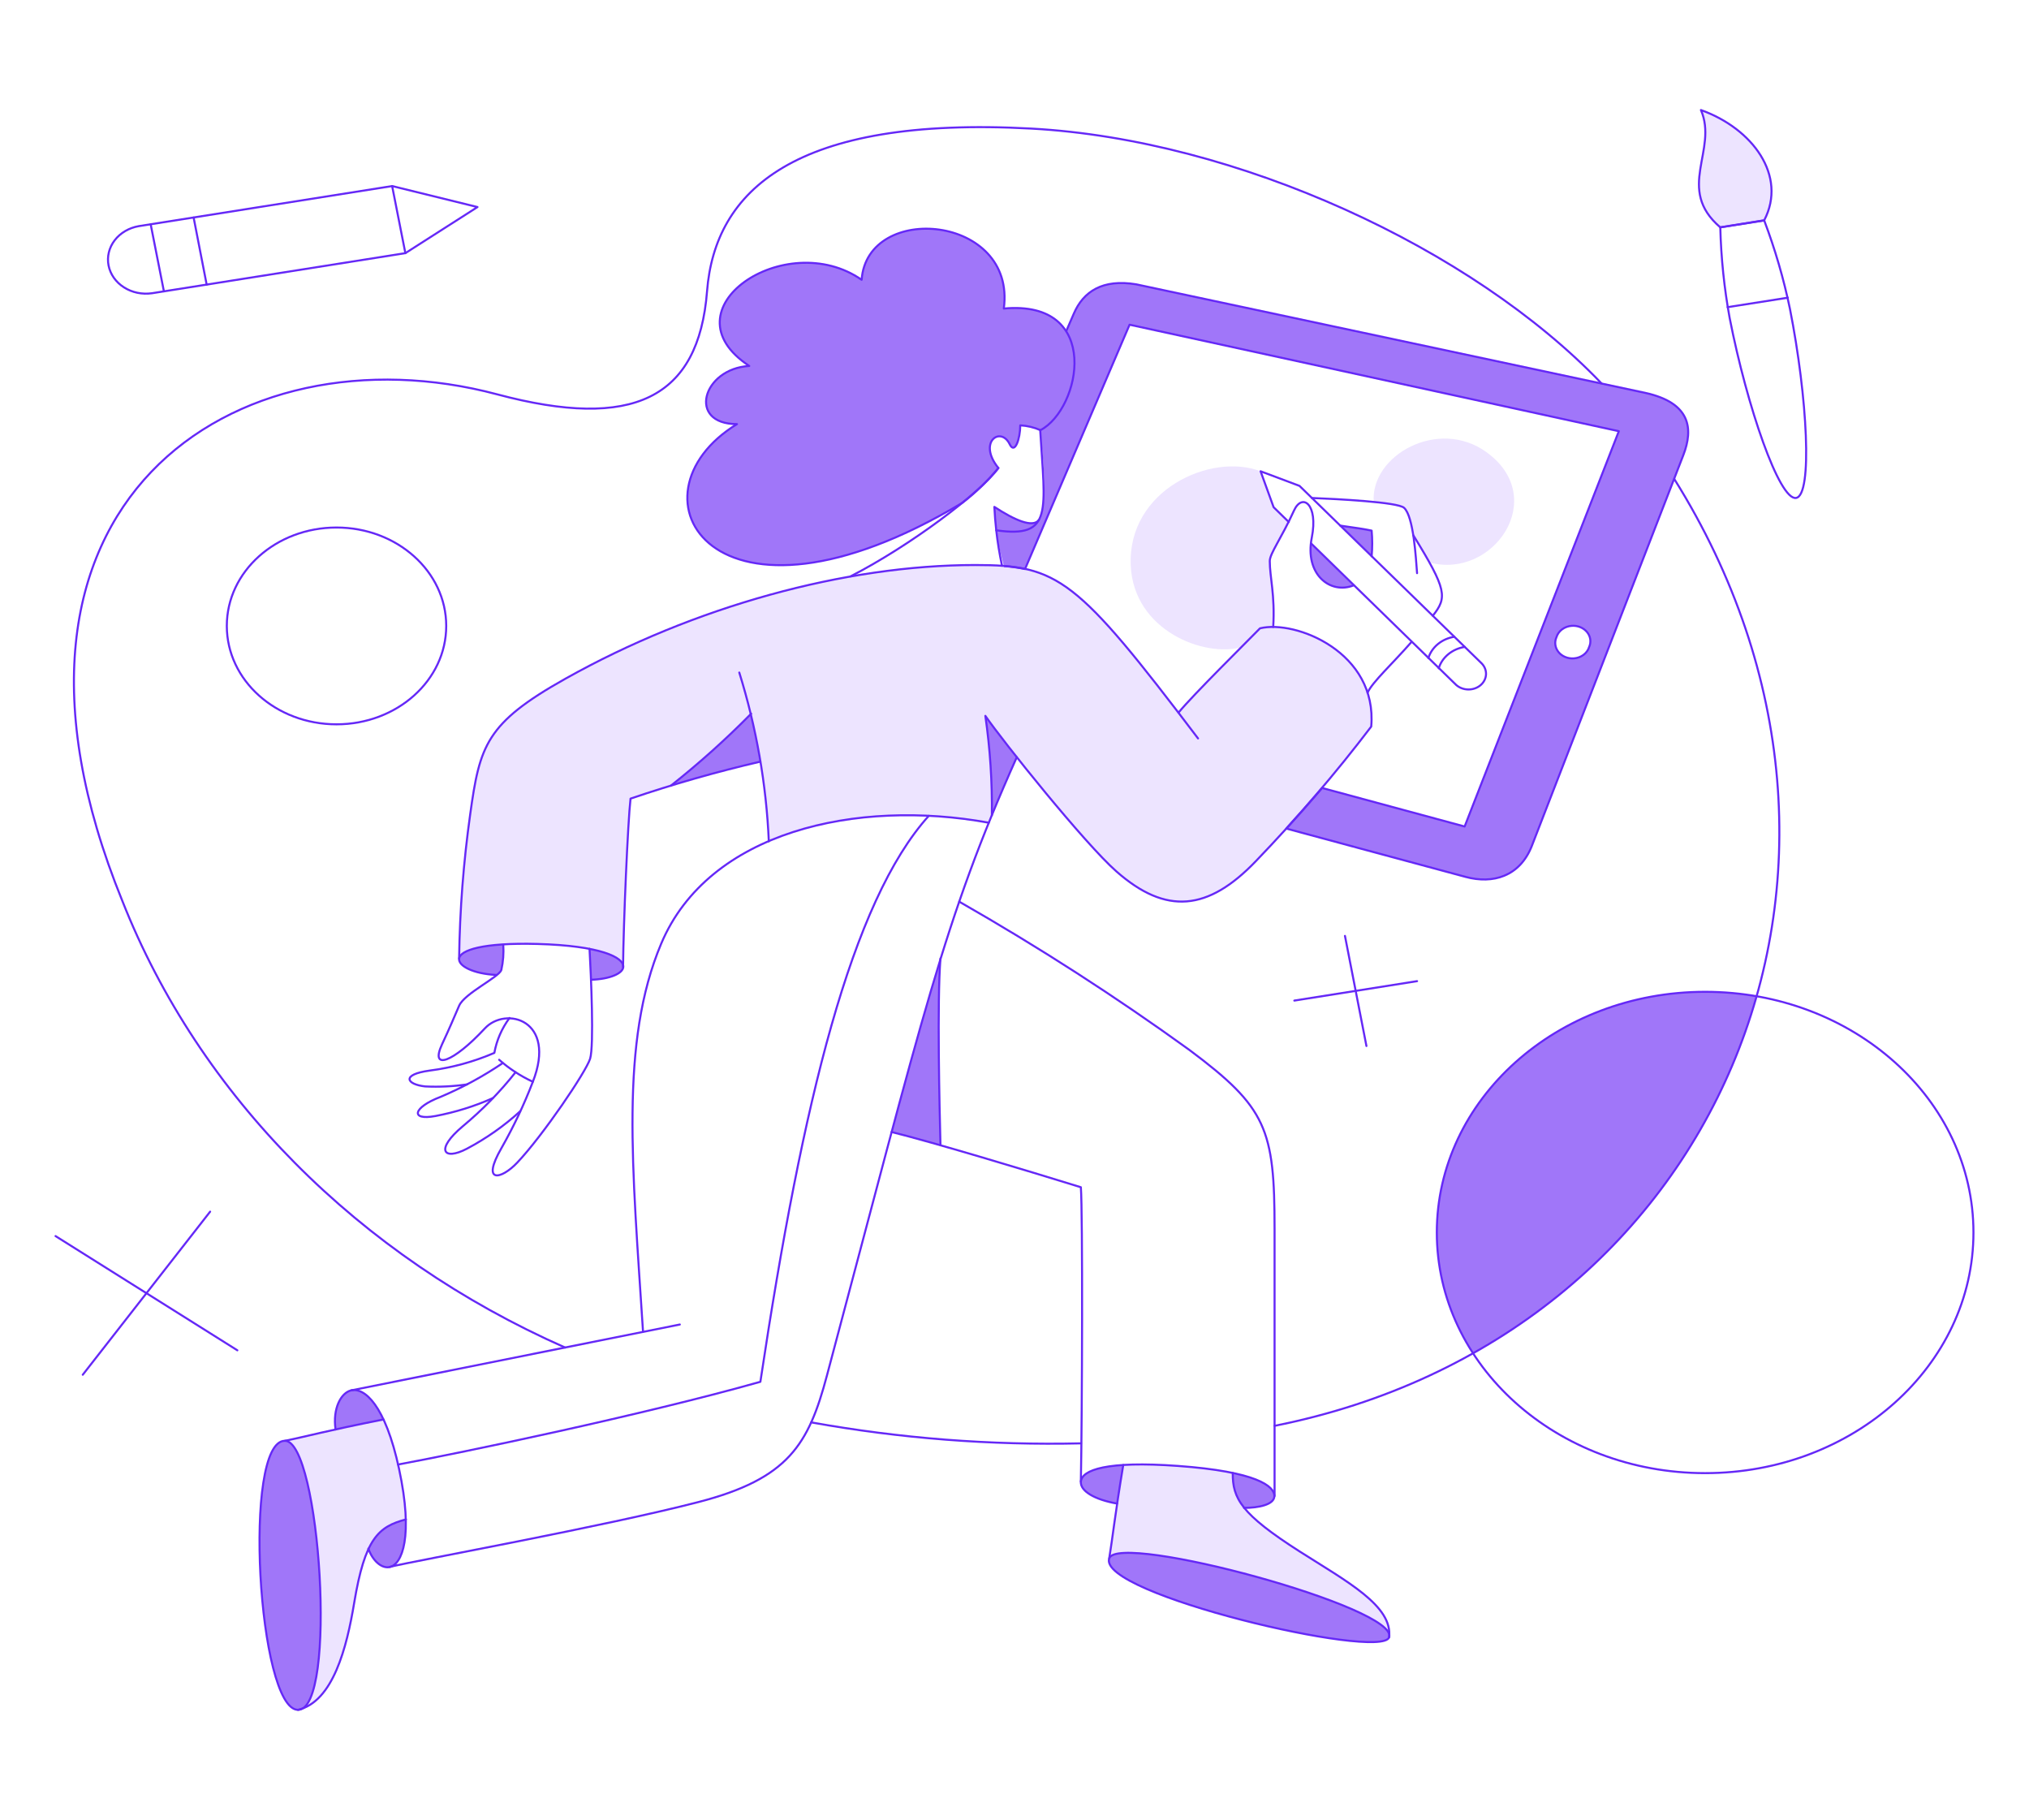
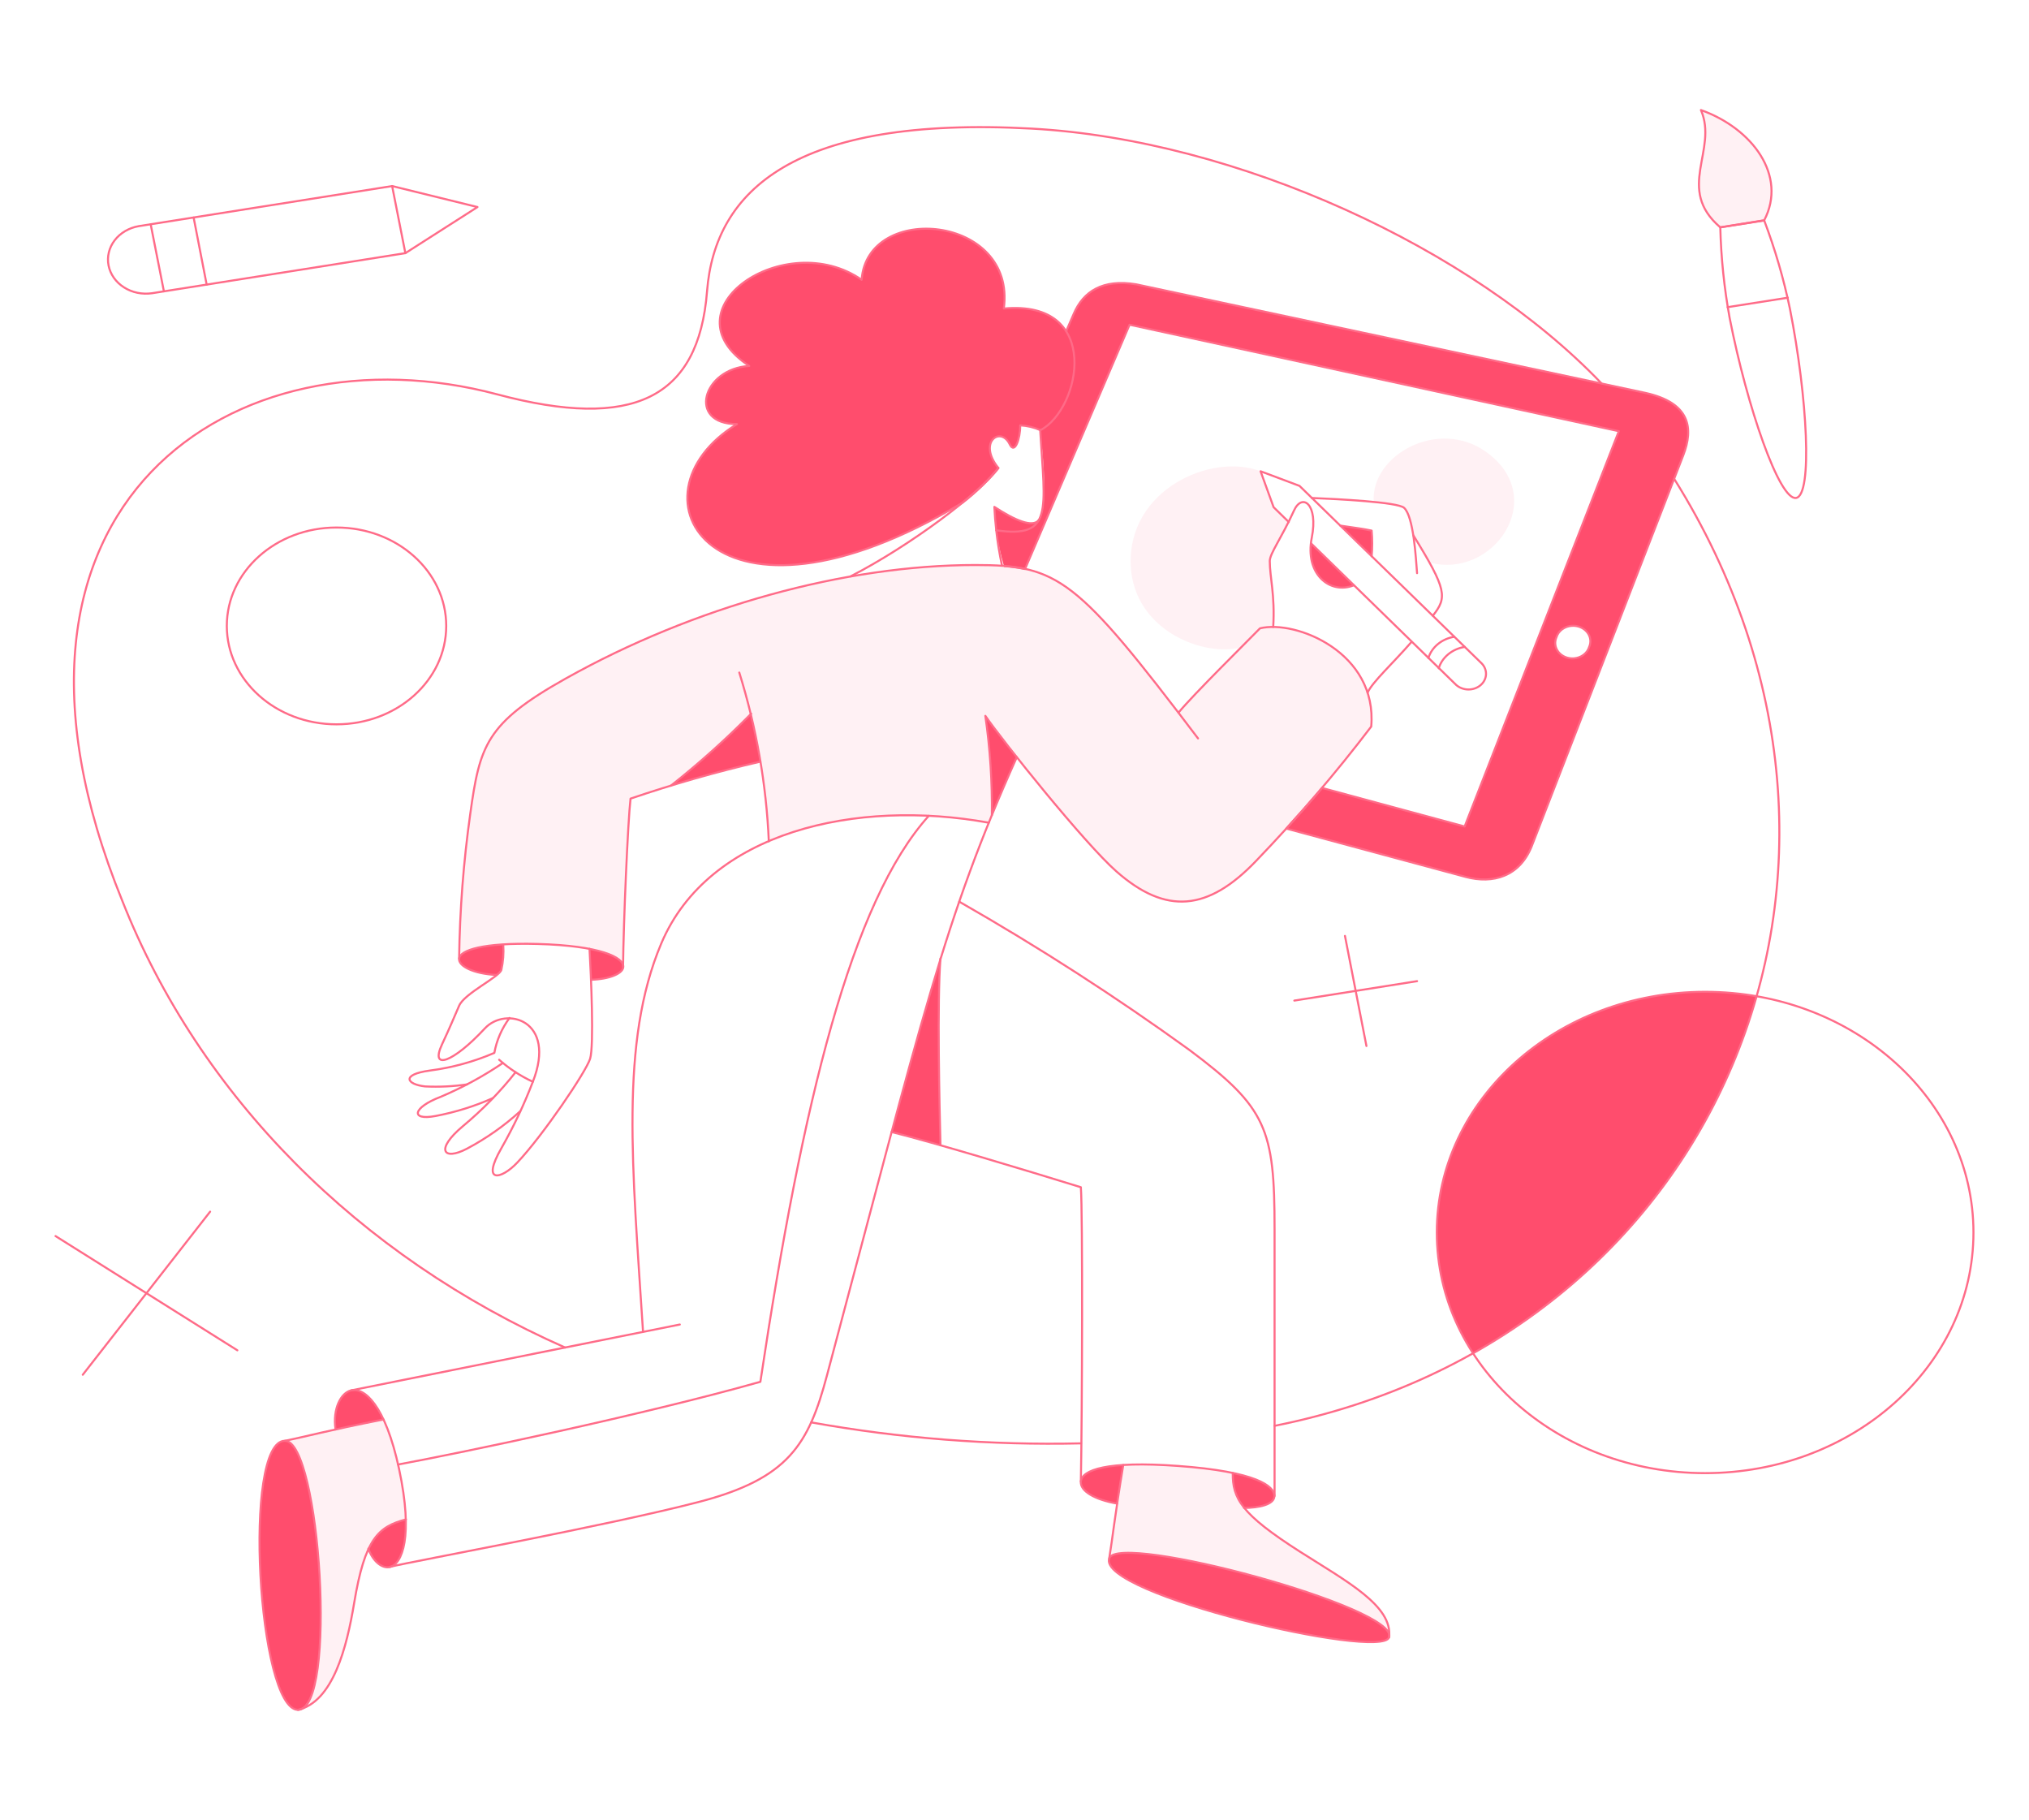
<svg xmlns="http://www.w3.org/2000/svg" width="765" height="686" viewBox="0 0 765 686" fill="none">
-   <path d="M474.983 236.914C469.415 242.556 450.245 261.487 444.25 268.688C405.686 218.396 398.093 213.059 367.6 213.059C313.994 213.311 258.204 230.741 213.074 255.914C183.137 272.637 180.678 281.008 177.207 306.946C174.623 324.992 173.225 343.158 173.021 361.35C174.361 352.709 234.847 354.501 234.847 364.463C234.992 348.057 236.655 309.799 237.668 301.11C241.645 299.813 246.996 298.062 252.853 296.247C263.575 287.767 273.695 278.692 283.152 269.077C286.808 284.907 289.033 300.976 289.804 317.127C314.615 306.455 345.461 305.13 372.746 310.123C373.107 309.216 373.541 308.243 373.887 307.335C374.047 294.806 373.225 282.282 371.429 269.855C379.459 281.281 409.446 318.389 420.905 328.474C439.554 344.945 455.539 343.453 473.548 324.584C489.103 308.441 503.611 291.511 517 273.876C519.466 249.539 492.262 232.867 474.983 236.914Z" fill="#EDE4FF" />
-   <path d="M469.057 568.464C465.89 564.688 464.35 560.014 464.718 555.301C451.176 552.738 437.328 551.714 423.5 552.253C420.958 566.587 419.421 580.139 418.222 587.405C421.548 577.808 521.627 604.394 523.797 616.196C524.337 599.173 483.523 585.504 469.057 568.464Z" fill="#EDE4FF" />
-   <path d="M648.606 85.698C631.613 71.173 647.883 56.648 641.303 41.475C660.755 48.413 673.915 66.245 665.166 83.04L648.606 85.698Z" fill="#EDE4FF" />
-   <path d="M144.595 535.068C126.277 538.512 115.29 541.467 107.427 543.044C120.081 543.044 126.734 635.771 114.152 643.942C132.751 636.925 131.415 599.394 138.89 583.766C139.983 580.996 141.855 578.525 144.325 576.594C146.796 574.662 149.781 573.336 152.991 572.743C152.504 559.858 149.668 547.131 144.595 535.068Z" fill="#EDE4FF" />
-   <path d="M560.458 170.451C542.308 157.288 516.709 171.618 517.939 189.191C521.866 189.269 525.741 190.017 529.356 191.396C531.499 194.553 532.717 198.143 532.9 201.836C534.971 205.195 536.972 208.59 538.901 212.016C562.989 218.566 584.321 187.717 560.458 170.451Z" fill="#EDE4FF" />
-   <path d="M485.905 196.842L480.196 191.265L475.279 177.648C456.55 170.45 425.042 184.781 426.324 213.183C427.466 237.888 454.309 247.939 468.189 243.919C471.154 240.936 473.612 238.458 475.131 236.915C476.755 236.516 478.437 236.341 480.12 236.397C480.843 224.271 478.819 217.722 478.819 211.561C478.819 209.097 482.073 204.558 485.905 196.842Z" fill="#EDE4FF" />
-   <path d="M620.26 148.08L428.345 107.173C415.763 105.098 408.459 109.832 404.844 118.262L390.739 150.831C394.808 180.01 394.42 193.406 391.394 196.723C388.791 199.576 382.789 200.938 375.558 199.965C376.296 204.481 377.285 208.962 378.522 213.388C381.198 213.593 383.858 213.962 386.477 214.49L425.887 122.402L610.353 162.54L552.215 311.552L498.487 297.027C494.066 302.189 489.558 307.29 484.965 312.33L552.576 330.551C562.917 333.34 572.896 330.357 577.452 319.139L634.65 171.618C638.555 161.503 637.398 151.841 620.26 148.08ZM599.145 243.919C598.791 245.074 598.049 246.103 597.019 246.865C595.989 247.627 594.722 248.086 593.391 248.179C592.284 248.258 591.173 248.083 590.164 247.668C589.154 247.253 588.28 246.614 587.624 245.81C586.969 245.007 586.554 244.066 586.419 243.078C586.283 242.09 586.433 241.087 586.852 240.165C587.206 239.011 587.949 237.982 588.978 237.22C590.008 236.458 591.275 235.999 592.607 235.906C593.713 235.826 594.824 236.002 595.834 236.417C596.843 236.831 597.717 237.471 598.373 238.274C599.029 239.078 599.444 240.019 599.579 241.007C599.714 241.995 599.565 242.998 599.145 243.919Z" fill="#A076F9" />
-   <path d="M494.293 205.012L510.346 220.769C502.03 224.011 492.919 217.407 494.293 205.012Z" fill="#A076F9" />
-   <path d="M517.143 200.086C515.119 199.632 510.635 198.918 505.345 198.205L517.143 209.747C517.433 206.532 517.433 203.3 517.143 200.086Z" fill="#A076F9" />
-   <path d="M464.79 555.236C477.228 557.83 480.554 561.332 480.554 563.925C480.554 567.232 474.465 568.4 469.136 568.4C465.988 564.615 464.447 559.948 464.79 555.236Z" fill="#A076F9" />
-   <path d="M423.5 552.252C422.56 557.958 421.764 562.692 421.186 566.777C412.653 565.286 407.203 562.04 407.519 558.477C407.785 555.491 412.291 552.965 423.5 552.252Z" fill="#A076F9" />
-   <path d="M132.373 524.111C135.707 523.353 140.327 525.992 144.594 535.135C136.982 536.626 131.216 537.865 126.516 538.889C125.359 530.92 128.548 524.978 132.373 524.111Z" fill="#A076F9" />
-   <path d="M152.982 572.744C149.786 573.368 146.818 574.705 144.353 576.632C141.888 578.559 140.006 581.014 138.881 583.768C140.404 588.037 144.472 592.552 148.194 590.17C150.908 588.436 153.241 583.041 152.982 572.744Z" fill="#A076F9" />
-   <path d="M354.515 361.869C353.213 378.404 354.153 417.765 354.515 431.641C347.283 429.566 340.92 427.816 336.147 426.648C343.234 400.516 348.874 379.961 354.515 361.869Z" fill="#A076F9" />
-   <path d="M173.084 361.221C172.65 364.074 178.58 367.057 187.166 367.446C187.939 366.917 188.559 366.228 188.974 365.436C189.64 362.317 189.88 359.139 189.697 355.969C178.218 356.682 173.446 358.952 173.084 361.221Z" fill="#A076F9" />
-   <path d="M234.831 363.737C234.195 361.577 230.397 359.256 222.203 357.785C222.42 360.638 222.565 364.788 222.782 369.389C227.569 369.256 235.973 367.621 234.831 363.737Z" fill="#A076F9" />
-   <path d="M283.216 269.014C284.517 274.59 285.746 280.75 286.759 287.102C275.341 289.62 264.068 292.651 252.989 296.18C263.653 287.667 273.746 278.596 283.216 269.014Z" fill="#A076F9" />
-   <path d="M383.366 285.483C380.136 292.73 377.002 300.012 373.966 307.326C374.123 294.796 373.302 282.272 371.507 269.846C373.532 272.774 377.932 278.61 383.366 285.483Z" fill="#A076F9" />
-   <path d="M478.118 595.624C450.422 587.652 420.067 582.188 418.221 587.399C415.777 594.375 443.518 604.491 471.172 611.381C495.149 617.36 519.08 620.917 523.179 617.9C531.069 612.098 487.922 598.446 478.118 595.624Z" fill="#A076F9" />
-   <path d="M120.205 589.068C118.432 565.396 113.633 543.117 107.353 543.117C99.715 543.087 97.077 565.85 97.994 589.815C99.018 616.435 104.43 644.533 112.27 644.533C123.319 642.325 120.959 599.108 120.205 589.068Z" fill="#A076F9" />
-   <path d="M662.273 375.552C643.207 372.203 623.469 373.851 605.421 380.298C587.372 386.746 571.777 397.719 560.5 411.905C549.226 426.094 542.749 442.895 541.844 460.299C540.939 477.702 545.644 494.97 555.396 510.039C609.269 479.821 646.437 431.318 662.273 375.552Z" fill="#A076F9" />
-   <path d="M374.979 191.07C382.499 195.934 389.441 199.111 391.755 196.063C389.514 200.084 384.813 201.251 375.702 199.954C375.356 197 375.115 194.038 374.979 191.07Z" fill="#A076F9" />
-   <path d="M400.287 122.726C396.238 118.122 389.224 115.333 378.449 116.371C383.222 81.031 327.036 75.973 324.866 105.542C296.159 85.505 250.024 116.565 282.492 137.964C264.848 138.937 258.99 159.881 277.864 159.881C234.332 186.532 268.608 245.865 362.758 189.573C367.832 185.663 372.393 181.246 376.352 176.41C368.326 166.618 377.292 160.458 380.619 167.461C382.499 171.482 384.596 165.321 384.596 160.328C387.243 160.469 389.832 161.086 392.207 162.144C403.05 156.509 410.282 134.008 400.287 122.726Z" fill="#A076F9" />
-   <path d="M648.606 85.698C631.613 71.173 647.883 56.648 641.303 41.475C660.755 48.413 673.915 66.245 665.166 83.04L648.606 85.698Z" stroke="#6528F7" stroke-width="0.769" stroke-linecap="round" stroke-linejoin="round" />
-   <path d="M378.522 213.386C381.198 213.591 383.854 213.96 386.477 214.489L425.887 122.4L610.354 162.538L552.215 311.55L498.487 297.025C494.066 302.187 489.558 307.288 484.965 312.328L552.576 330.549C562.917 333.338 572.896 330.355 577.452 319.137L634.65 171.616C638.555 161.501 637.398 151.839 620.26 148.078L428.345 107.171C415.763 105.096 408.459 109.83 404.844 118.26L401.921 125.004M599.145 243.918C598.791 245.072 598.049 246.101 597.019 246.863C595.989 247.625 594.722 248.084 593.391 248.177C592.284 248.256 591.173 248.081 590.164 247.666C589.154 247.251 588.28 246.612 587.624 245.808C586.969 245.005 586.554 244.064 586.419 243.076C586.283 242.088 586.433 241.085 586.852 240.163C587.206 239.009 587.949 237.98 588.978 237.218C590.008 236.456 591.275 235.997 592.607 235.904C593.713 235.825 594.824 236 595.834 236.415C596.843 236.83 597.717 237.469 598.373 238.273C599.029 239.076 599.444 240.017 599.579 241.005C599.714 241.993 599.565 242.996 599.145 243.918Z" stroke="#6528F7" stroke-width="0.769" stroke-linejoin="round" />
-   <path d="M31.209 518.209L79.224 456.736" stroke="#6528F7" stroke-width="0.769" stroke-linecap="round" stroke-linejoin="round" />
-   <path d="M20.941 465.945L89.493 509.002" stroke="#6528F7" stroke-width="0.769" stroke-linecap="round" stroke-linejoin="round" />
-   <path d="M488.002 377.173L534.282 369.846" stroke="#6528F7" stroke-width="0.769" stroke-linecap="round" stroke-linejoin="round" />
-   <path d="M507.093 352.791L515.192 394.291" stroke="#6528F7" stroke-width="0.769" stroke-linecap="round" stroke-linejoin="round" />
-   <path d="M642.893 555.299C698.764 555.299 744.057 514.683 744.057 464.582C744.057 414.482 698.764 373.865 642.893 373.865C587.023 373.865 541.729 414.482 541.729 464.582C541.729 514.683 587.023 555.299 642.893 555.299Z" stroke="#6528F7" stroke-width="0.769" stroke-linecap="round" stroke-linejoin="round" />
-   <path d="M126.877 273.033C149.72 273.033 168.24 256.426 168.24 235.942C168.24 215.458 149.72 198.852 126.877 198.852C104.035 198.852 85.515 215.458 85.515 235.942C85.515 256.426 104.035 273.033 126.877 273.033Z" stroke="#6528F7" stroke-width="0.769" stroke-linecap="round" stroke-linejoin="round" />
-   <path d="M305.85 536.168C339.328 542.201 373.455 544.855 407.592 544.079" stroke="#6528F7" stroke-width="0.769" stroke-linecap="round" stroke-linejoin="round" />
-   <path d="M480.554 537.468C647.723 504.209 723.243 327.632 631.251 180.545M213.073 507.957C135.054 473.5 75.138 413.07 46.106 339.557C-15.07 189.118 89.283 122.479 187.475 148.655C238.596 162.283 263.402 150.341 266.584 109.749C269.549 71.945 299.486 43.591 388.863 48.471C466.312 52.703 554.97 93.487 603.765 144.468" stroke="#6528F7" stroke-width="0.769" stroke-linecap="round" stroke-linejoin="round" />
-   <path d="M147.849 70.137L52.321 85.245C48.63 85.885 45.367 87.8 43.236 90.577C41.106 93.355 40.279 96.773 40.934 100.092C41.589 103.412 43.673 106.368 46.737 108.321C49.801 110.275 53.599 111.07 57.311 110.535L152.838 95.426L180.027 78.048L147.849 70.137Z" stroke="#6528F7" stroke-width="0.769" stroke-linecap="round" stroke-linejoin="round" />
-   <path d="M56.807 84.531L61.797 109.82" stroke="#6528F7" stroke-width="0.769" stroke-linecap="round" stroke-linejoin="round" />
-   <path d="M73.005 82.002L77.923 107.291" stroke="#6528F7" stroke-width="0.769" stroke-linecap="round" stroke-linejoin="round" />
-   <path d="M147.848 70.137L152.838 95.426" stroke="#6528F7" stroke-width="0.769" stroke-linecap="round" stroke-linejoin="round" />
-   <path d="M648.606 85.699C648.895 97.172 650.079 108.612 652.15 119.937C658.719 153.41 670.878 188.672 677.17 187.699C683.461 186.726 681.474 149.816 674.856 116.371C672.511 105.09 669.273 93.973 665.166 83.106L648.606 85.699Z" stroke="#6528F7" stroke-width="0.769" stroke-linecap="round" stroke-linejoin="round" />
-   <path d="M651.354 115.785L674.059 112.219" stroke="#6528F7" stroke-width="0.769" stroke-linecap="round" stroke-linejoin="round" />
-   <path d="M187.186 367.511C178.58 367.121 172.666 364.139 173.104 361.285C173.553 358.238 181.709 355.262 202.679 355.825C226.397 356.48 235.178 360.883 235.003 364.449C234.881 366.978 229.796 369.118 222.854 369.312" stroke="#6528F7" stroke-width="0.769" stroke-linecap="round" stroke-linejoin="round" />
-   <path d="M444.326 268.625C450.327 261.427 469.49 242.557 475.058 236.851C488.58 233.544 519.385 245.994 516.999 273.877C503.586 291.494 489.076 308.419 473.539 324.571C455.488 343.404 439.637 344.987 420.897 328.462C408.828 317.821 378.016 279.317 371.508 269.843C373.304 282.269 374.126 294.793 373.966 307.323" stroke="#6528F7" stroke-width="0.769" stroke-linecap="round" stroke-linejoin="round" />
-   <path d="M451.702 278.351C405.784 217.787 399.059 212.988 367.676 212.988C318.721 212.988 261.731 228.605 213.157 255.85C183.216 272.638 180.891 281.023 177.29 306.883C174.747 324.932 173.349 343.096 173.104 361.287" stroke="#6528F7" stroke-width="0.769" stroke-linecap="round" stroke-linejoin="round" />
-   <path d="M383.367 285.418C355.672 347.344 348.395 381.264 311.779 518.516C304.86 544.535 297.248 557.412 263.33 566.2C227.89 575.381 157.176 588.182 146.908 590.646" stroke="#6528F7" stroke-width="0.769" stroke-linecap="round" stroke-linejoin="round" />
-   <path d="M126.516 538.83C125.375 530.98 128.541 525.011 132.374 524.11C137.359 522.936 145.253 529.492 150.452 553.679C155.955 579.275 151.593 589.705 146.908 590.705C143.94 591.336 140.545 588.436 138.882 583.767" stroke="#6528F7" stroke-width="0.769" stroke-linecap="round" stroke-linejoin="round" />
-   <path d="M132.374 524.111C157.683 519.053 250.025 500.562 256.316 499.275" stroke="#6528F7" stroke-width="0.769" stroke-linecap="round" stroke-linejoin="round" />
-   <path d="M372.81 310.123C323.059 301.045 267.181 313.308 249.294 355.709C233.61 392.933 238.447 439.877 242.443 501.997" stroke="#6528F7" stroke-width="0.769" stroke-linecap="round" stroke-linejoin="round" />
-   <path d="M278.732 253.516C285.185 274.26 288.923 295.608 289.868 317.128" stroke="#6528F7" stroke-width="0.769" stroke-linecap="round" stroke-linejoin="round" />
-   <path d="M234.912 364.463C235.056 348.122 236.719 309.734 237.732 301.045C253.755 295.598 270.097 290.943 286.687 287.104" stroke="#6528F7" stroke-width="0.769" stroke-linecap="round" stroke-linejoin="round" />
-   <path d="M107.426 543.109C120.659 543.137 127.384 644.59 112.343 644.526C97.302 644.461 91.3 543.075 107.426 543.109Z" stroke="#6528F7" stroke-width="0.769" stroke-linecap="round" stroke-linejoin="round" />
-   <path d="M107.427 543.109C115.8 541.423 122.901 539.355 144.595 535.068" stroke="#6528F7" stroke-width="0.769" stroke-linecap="round" stroke-linejoin="round" />
-   <path d="M153.055 572.742C142.642 575.472 137.569 579.947 133.531 604.256C130.752 620.979 125.576 641.477 112.343 644.528" stroke="#6528F7" stroke-width="0.769" stroke-linecap="round" stroke-linejoin="round" />
-   <path d="M421.187 566.778C412.654 565.287 407.268 562.041 407.52 558.543C407.839 554.065 417.286 550.649 444.037 552.577C473.833 554.728 480.482 560.229 480.482 563.925C480.482 567.232 474.393 568.399 469.064 568.399" stroke="#6528F7" stroke-width="0.769" stroke-linecap="round" stroke-linejoin="round" />
-   <path d="M418.221 587.399C421.692 577.478 527.83 606.074 523.724 617.227C520.538 625.851 413.525 600.821 418.221 587.399Z" stroke="#6528F7" stroke-width="0.769" stroke-linecap="round" stroke-linejoin="round" />
-   <path d="M418.222 587.398C419.451 579.941 420.319 571.447 423.5 552.246" stroke="#6528F7" stroke-width="0.769" stroke-linecap="round" stroke-linejoin="round" />
-   <path d="M464.79 555.236C464.717 564.833 467.834 570.676 490.171 584.928C507.678 596.088 525.242 605.354 523.724 617.22" stroke="#6528F7" stroke-width="0.769" stroke-linecap="round" stroke-linejoin="round" />
-   <path d="M361.673 339.889C391.732 357.063 420.701 375.724 448.447 395.784C477.574 417.524 480.554 425.613 480.554 463.287V563.925" stroke="#6528F7" stroke-width="0.769" stroke-linecap="round" stroke-linejoin="round" />
-   <path d="M407.52 558.543C408.026 532.54 408.243 457.181 407.52 447.529C385.681 440.786 351.84 430.605 336.148 426.711" stroke="#6528F7" stroke-width="0.769" stroke-linecap="round" stroke-linejoin="round" />
-   <path d="M350.176 307.531C321.034 339.888 302.667 414.719 286.686 520.869C242.07 533.448 174.531 547.519 150.089 552.059" stroke="#6528F7" stroke-width="0.769" stroke-linecap="round" stroke-linejoin="round" />
-   <path d="M222.273 357.655C222.851 367.836 224.008 394.173 222.49 399.091C220.971 404.009 204.708 428.015 195.011 438.257C188.868 444.741 181.31 446.219 189.082 432.745C193.655 424.696 197.597 416.371 200.88 407.831C210.098 384.3 190.604 379.242 182.802 387.665C170.882 400.511 161.953 403.739 166.676 393.63C169.557 387.467 171.087 383.774 173.112 379.105C175.137 374.436 188.153 368.341 189.021 365.618C189.717 362.503 189.96 359.321 189.744 356.15" stroke="#6528F7" stroke-width="0.769" stroke-linecap="round" stroke-linejoin="round" />
-   <path d="M196.152 418.867C190.166 424.344 183.408 429.096 176.05 433.003C167.079 437.716 163.974 433.327 174.527 424.509C181.906 418.362 188.56 411.55 194.383 404.182" stroke="#6528F7" stroke-width="0.769" stroke-linecap="round" stroke-linejoin="round" />
-   <path d="M188.198 399.48C191.934 402.804 196.213 405.597 200.887 407.763" stroke="#6528F7" stroke-width="0.769" stroke-linecap="round" stroke-linejoin="round" />
-   <path d="M185.812 413.939C178.952 416.997 171.687 419.263 164.191 420.683C154.432 422.516 155.738 417.393 166.071 413.485C174.373 409.962 182.248 405.681 189.572 400.711" stroke="#6528F7" stroke-width="0.769" stroke-linecap="round" stroke-linejoin="round" />
-   <path d="M176.194 408.753C170.942 409.531 165.606 409.79 160.285 409.531C153.199 408.753 151.17 405.039 161.949 403.565C170.428 402.469 178.67 400.217 186.39 396.886C187.226 392.184 189.172 387.696 192.099 383.723" stroke="#6528F7" stroke-width="0.769" stroke-linecap="round" stroke-linejoin="round" />
-   <path d="M354.587 431.643C354.226 417.572 353.286 377.433 354.587 361.287" stroke="#6528F7" stroke-width="0.769" stroke-linecap="round" stroke-linejoin="round" />
-   <path d="M252.917 296.183C263.64 287.703 273.759 278.629 283.216 269.014" stroke="#6528F7" stroke-width="0.769" stroke-linecap="round" stroke-linejoin="round" />
-   <path d="M485.905 196.776L480.196 191.199L475.279 177.646L489.958 183.158L558.711 250.142C559.814 251.307 560.372 252.808 560.27 254.333C560.168 255.858 559.413 257.288 558.162 258.326C556.912 259.363 555.263 259.928 553.56 259.901C551.857 259.874 550.231 259.259 549.021 258.183L494.426 204.942" stroke="#6528F7" stroke-width="0.769" stroke-linecap="round" stroke-linejoin="round" />
-   <path d="M548.31 240.027C546.003 240.408 543.863 241.364 542.134 242.786C540.406 244.209 539.161 246.039 538.541 248.068" stroke="#6528F7" stroke-width="0.769" stroke-linecap="round" stroke-linejoin="round" />
-   <path d="M552.215 243.854C549.909 244.235 547.771 245.192 546.044 246.615C544.317 248.037 543.073 249.867 542.453 251.894" stroke="#6528F7" stroke-width="0.769" stroke-linecap="round" stroke-linejoin="round" />
-   <path d="M480.047 236.331C480.77 224.205 478.746 217.656 478.746 211.495C478.746 208.642 483.16 202.871 487.857 192.496C490.97 185.623 497.105 190.032 494.582 202.677C491.826 216.488 501.524 224.205 510.418 220.638" stroke="#6528F7" stroke-width="0.769" stroke-linecap="round" stroke-linejoin="round" />
-   <path d="M505.357 198.139C510.636 198.852 515.119 199.565 517.155 200.019C517.444 203.234 517.444 206.466 517.155 209.681" stroke="#6528F7" stroke-width="0.769" stroke-linecap="round" stroke-linejoin="round" />
-   <path d="M494.582 187.717C504.416 188.106 526.978 189.273 529.364 191.413C532.98 194.655 533.847 210.477 534.281 216.054" stroke="#6528F7" stroke-width="0.769" stroke-linecap="round" stroke-linejoin="round" />
-   <path d="M532.907 201.834C545.562 222.39 545.706 225.178 540.211 232.116" stroke="#6528F7" stroke-width="0.769" stroke-linecap="round" stroke-linejoin="round" />
-   <path d="M532.184 241.98C525.315 249.891 517.341 257.154 515.625 261.11" stroke="#6528F7" stroke-width="0.769" stroke-linecap="round" stroke-linejoin="round" />
-   <path d="M362.853 189.521C367.916 185.627 372.469 181.231 376.425 176.415C368.47 166.624 377.334 160.477 380.691 167.467C382.625 171.494 384.668 165.327 384.668 160.334C387.314 160.483 389.901 161.1 392.28 162.15C407.538 154.174 415.709 112.868 378.469 116.305C383.222 80.965 326.964 75.972 324.867 105.466C296.159 85.494 250.024 116.619 282.492 137.952C264.848 138.925 258.991 159.87 277.864 159.87C234.245 186.541 268.631 245.969 362.853 189.521Z" stroke="#6528F7" stroke-width="0.769" stroke-linecap="round" stroke-linejoin="round" />
-   <path d="M320.673 217.268C343.162 205.726 369.556 185.87 376.425 176.416" stroke="#6528F7" stroke-width="0.769" stroke-linecap="round" stroke-linejoin="round" />
-   <path d="M377.799 213.248C376.836 208.811 376.113 204.374 375.614 199.9C397.11 202.971 393.997 192.634 392.189 162.15" stroke="#6528F7" stroke-width="0.769" stroke-linecap="round" stroke-linejoin="round" />
-   <path d="M375.615 199.899C375.285 196.963 375.049 194.019 374.907 191.07C382.427 195.998 389.369 199.111 391.683 195.998" stroke="#6528F7" stroke-width="0.769" stroke-linecap="round" stroke-linejoin="round" />
+   <path d="M474.983 236.914C469.415 242.556 450.245 261.487 444.25 268.688C405.686 218.396 398.093 213.059 367.6 213.059C313.994 213.311 258.204 230.741 213.074 255.914C183.137 272.637 180.678 281.008 177.207 306.946C174.623 324.992 173.225 343.158 173.021 361.35C174.361 352.709 234.847 354.501 234.847 364.463C234.992 348.057 236.655 309.799 237.668 301.11C241.645 299.813 246.996 298.062 252.853 296.247C263.575 287.767 273.695 278.692 283.152 269.077C286.808 284.907 289.033 300.976 289.804 317.127C314.615 306.455 345.461 305.13 372.746 310.123C373.107 309.216 373.541 308.243 373.887 307.335C374.047 294.806 373.225 282.282 371.429 269.855C379.459 281.281 409.446 318.389 420.905 328.474C439.554 344.945 455.539 343.453 473.548 324.584C489.103 308.441 503.611 291.511 517 273.876C519.466 249.539 492.262 232.867 474.983 236.914Z" fill="#FFF1F4" />
+   <path d="M469.057 568.464C465.89 564.688 464.35 560.014 464.718 555.301C451.176 552.738 437.328 551.714 423.5 552.253C420.958 566.587 419.421 580.139 418.222 587.405C421.548 577.808 521.627 604.394 523.797 616.196C524.337 599.173 483.523 585.504 469.057 568.464Z" fill="#FFF1F4" />
+   <path d="M648.606 85.698C631.613 71.173 647.883 56.648 641.303 41.475C660.755 48.413 673.915 66.245 665.166 83.04L648.606 85.698Z" fill="#FFF1F4" />
+   <path d="M144.595 535.068C126.277 538.512 115.29 541.467 107.427 543.044C120.081 543.044 126.734 635.771 114.152 643.942C132.751 636.925 131.415 599.394 138.89 583.766C139.983 580.996 141.855 578.525 144.325 576.594C146.796 574.662 149.781 573.336 152.991 572.743C152.504 559.858 149.668 547.131 144.595 535.068Z" fill="#FFF1F4" />
+   <path d="M560.458 170.451C542.308 157.288 516.709 171.618 517.939 189.191C521.866 189.269 525.741 190.017 529.356 191.396C531.499 194.553 532.717 198.143 532.9 201.836C534.971 205.195 536.972 208.59 538.901 212.016C562.989 218.566 584.321 187.717 560.458 170.451Z" fill="#FFF1F4" />
+   <path d="M485.905 196.842L480.196 191.265L475.279 177.648C456.55 170.45 425.042 184.781 426.324 213.183C427.466 237.888 454.309 247.939 468.189 243.919C471.154 240.936 473.612 238.458 475.131 236.915C476.755 236.516 478.437 236.341 480.12 236.397C480.843 224.271 478.819 217.722 478.819 211.561C478.819 209.097 482.073 204.558 485.905 196.842Z" fill="#FFF1F4" />
+   <path d="M620.26 148.08L428.345 107.173C415.763 105.098 408.459 109.832 404.844 118.262L390.739 150.831C394.808 180.01 394.42 193.406 391.394 196.723C388.791 199.576 382.789 200.938 375.558 199.965C376.296 204.481 377.285 208.962 378.522 213.388C381.198 213.593 383.858 213.962 386.477 214.49L425.887 122.402L610.353 162.54L552.215 311.552L498.487 297.027C494.066 302.189 489.558 307.29 484.965 312.33L552.576 330.551C562.917 333.34 572.896 330.357 577.452 319.139L634.65 171.618C638.555 161.503 637.398 151.841 620.26 148.08ZM599.145 243.919C598.791 245.074 598.049 246.103 597.019 246.865C595.989 247.627 594.722 248.086 593.391 248.179C592.284 248.258 591.173 248.083 590.164 247.668C589.154 247.253 588.28 246.614 587.624 245.81C586.969 245.007 586.554 244.066 586.419 243.078C586.283 242.09 586.433 241.087 586.852 240.165C587.206 239.011 587.949 237.982 588.978 237.22C590.008 236.458 591.275 235.999 592.607 235.906C593.713 235.826 594.824 236 595.834 236.417C596.843 236.831 597.717 237.471 598.373 238.274C599.029 239.078 599.444 240.019 599.579 241.007C599.714 241.995 599.565 242.998 599.145 243.919Z" fill="#FF4D6D" />
+   <path d="M494.293 205.012L510.346 220.769C502.03 224.011 492.919 217.407 494.293 205.012Z" fill="#FF4D6D" />
+   <path d="M517.143 200.086C515.119 199.632 510.635 198.918 505.345 198.205L517.143 209.747C517.433 206.532 517.433 203.3 517.143 200.086Z" fill="#FF4D6D" />
+   <path d="M464.79 555.236C477.228 557.83 480.554 561.332 480.554 563.925C480.554 567.232 474.465 568.4 469.136 568.4C465.988 564.615 464.447 559.948 464.79 555.236Z" fill="#FF4D6D" />
+   <path d="M423.5 552.252C422.56 557.958 421.764 562.692 421.186 566.777C412.653 565.286 407.203 562.04 407.519 558.477C407.785 555.491 412.291 552.965 423.5 552.252Z" fill="#FF4D6D" />
+   <path d="M132.373 524.111C135.707 523.353 140.327 525.992 144.594 535.135C136.982 536.626 131.216 537.865 126.516 538.889C125.359 530.92 128.548 524.978 132.373 524.111Z" fill="#FF4D6D" />
+   <path d="M152.982 572.744C149.786 573.368 146.818 574.705 144.353 576.632C141.888 578.559 140.006 581.014 138.881 583.768C140.404 588.037 144.472 592.552 148.194 590.17C150.908 588.436 153.241 583.041 152.982 572.744Z" fill="#FF4D6D" />
+   <path d="M354.515 361.869C353.213 378.404 354.153 417.765 354.515 431.641C347.283 429.566 340.92 427.816 336.147 426.648C343.234 400.516 348.874 379.961 354.515 361.869Z" fill="#FF4D6D" />
+   <path d="M173.084 361.221C172.65 364.074 178.58 367.057 187.166 367.446C187.939 366.917 188.559 366.228 188.974 365.436C189.64 362.317 189.88 359.139 189.697 355.969C178.218 356.682 173.446 358.952 173.084 361.221Z" fill="#FF4D6D" />
+   <path d="M234.831 363.737C234.195 361.577 230.397 359.256 222.203 357.785C222.42 360.638 222.565 364.788 222.782 369.389C227.569 369.256 235.973 367.621 234.831 363.737Z" fill="#FF4D6D" />
+   <path d="M283.216 269.014C284.517 274.59 285.746 280.75 286.759 287.102C275.341 289.62 264.068 292.651 252.989 296.18C263.653 287.667 273.746 278.596 283.216 269.014Z" fill="#FF4D6D" />
+   <path d="M383.366 285.483C380.136 292.73 377.002 300.012 373.966 307.326C374.123 294.796 373.302 282.272 371.507 269.846C373.532 272.774 377.932 278.61 383.366 285.483Z" fill="#FF4D6D" />
+   <path d="M478.118 595.624C450.422 587.652 420.067 582.188 418.221 587.399C415.777 594.375 443.518 604.491 471.172 611.381C495.149 617.36 519.08 620.917 523.179 617.9C531.069 612.098 487.922 598.446 478.118 595.624Z" fill="#FF4D6D" />
+   <path d="M120.205 589.068C118.432 565.396 113.633 543.117 107.353 543.117C99.715 543.087 97.077 565.85 97.994 589.815C99.018 616.435 104.43 644.533 112.27 644.533C123.319 642.325 120.959 599.108 120.205 589.068Z" fill="#FF4D6D" />
+   <path d="M662.273 375.552C643.207 372.203 623.469 373.851 605.421 380.298C587.372 386.746 571.777 397.719 560.5 411.905C549.226 426.094 542.749 442.895 541.844 460.299C540.939 477.702 545.644 494.97 555.396 510.039C609.269 479.821 646.437 431.318 662.273 375.552Z" fill="#FF4D6D" />
+   <path d="M374.979 191.07C382.499 195.934 389.441 199.111 391.755 196.063C389.514 200.084 384.813 201.251 375.702 199.954C375.356 197 375.115 194.038 374.979 191.07Z" fill="#FF4D6D" />
+   <path d="M400.287 122.726C396.238 118.122 389.224 115.333 378.449 116.371C383.222 81.031 327.036 75.973 324.866 105.542C296.159 85.505 250.024 116.565 282.492 137.964C264.848 138.937 258.99 159.881 277.864 159.881C234.332 186.532 268.608 245.865 362.758 189.573C367.832 185.663 372.393 181.246 376.352 176.41C368.326 166.618 377.292 160.458 380.619 167.461C382.499 171.482 384.596 165.321 384.596 160.328C387.243 160.469 389.832 161.086 392.207 162.144C403.05 156.509 410.282 134.008 400.287 122.726Z" fill="#FF4D6D" />
+   <path d="M648.606 85.698C631.613 71.173 647.883 56.648 641.303 41.475C660.755 48.413 673.915 66.245 665.166 83.04L648.606 85.698Z" stroke="#FF6B88" stroke-width="0.769" stroke-linecap="round" stroke-linejoin="round" />
+   <path d="M378.522 213.386C381.198 213.591 383.854 213.96 386.477 214.489L425.887 122.4L610.354 162.538L552.215 311.55L498.487 297.025C494.066 302.187 489.558 307.288 484.965 312.328L552.576 330.549C562.917 333.338 572.896 330.355 577.452 319.137L634.65 171.616C638.555 161.501 637.398 151.839 620.26 148.078L428.345 107.171C415.763 105.096 408.459 109.83 404.844 118.26L401.921 125.004M599.145 243.918C598.791 245.072 598.049 246.101 597.019 246.863C595.989 247.625 594.722 248.084 593.391 248.177C592.284 248.256 591.173 248.081 590.164 247.666C589.154 247.251 588.28 246.612 587.624 245.808C586.969 245.005 586.554 244.064 586.419 243.076C586.283 242.088 586.433 241.085 586.852 240.163C587.206 239.009 587.949 237.98 588.978 237.218C590.008 236.456 591.275 235.997 592.607 235.904C593.713 235.825 594.824 236 595.834 236.415C596.843 236.83 597.717 237.469 598.373 238.273C599.029 239.076 599.444 240.017 599.579 241.005C599.714 241.993 599.565 242.996 599.145 243.918Z" stroke="#FF6B88" stroke-width="0.769" stroke-linejoin="round" />
+   <path d="M31.209 518.209L79.224 456.736" stroke="#FF6B88" stroke-width="0.769" stroke-linecap="round" stroke-linejoin="round" />
+   <path d="M20.941 465.945L89.493 509.002" stroke="#FF6B88" stroke-width="0.769" stroke-linecap="round" stroke-linejoin="round" />
+   <path d="M488.002 377.173L534.282 369.846" stroke="#FF6B88" stroke-width="0.769" stroke-linecap="round" stroke-linejoin="round" />
+   <path d="M507.093 352.791L515.192 394.291" stroke="#FF6B88" stroke-width="0.769" stroke-linecap="round" stroke-linejoin="round" />
+   <path d="M642.893 555.299C698.764 555.299 744.057 514.683 744.057 464.582C744.057 414.482 698.764 373.865 642.893 373.865C587.023 373.865 541.729 414.482 541.729 464.582C541.729 514.683 587.023 555.299 642.893 555.299Z" stroke="#FF6B88" stroke-width="0.769" stroke-linecap="round" stroke-linejoin="round" />
+   <path d="M126.877 273.033C149.72 273.033 168.24 256.426 168.24 235.942C168.24 215.458 149.72 198.852 126.877 198.852C104.035 198.852 85.515 215.458 85.515 235.942C85.515 256.426 104.035 273.033 126.877 273.033Z" stroke="#FF6B88" stroke-width="0.769" stroke-linecap="round" stroke-linejoin="round" />
+   <path d="M305.85 536.168C339.328 542.201 373.455 544.855 407.592 544.079" stroke="#FF6B88" stroke-width="0.769" stroke-linecap="round" stroke-linejoin="round" />
+   <path d="M480.554 537.468C647.723 504.209 723.243 327.632 631.251 180.545M213.073 507.957C135.054 473.5 75.138 413.07 46.106 339.557C-15.07 189.118 89.283 122.479 187.475 148.655C238.596 162.283 263.402 150.341 266.584 109.749C269.549 71.945 299.486 43.591 388.863 48.471C466.312 52.703 554.97 93.487 603.765 144.468" stroke="#FF6B88" stroke-width="0.769" stroke-linecap="round" stroke-linejoin="round" />
+   <path d="M147.849 70.137L52.321 85.245C48.63 85.885 45.367 87.8 43.236 90.577C41.106 93.355 40.279 96.773 40.934 100.092C41.589 103.412 43.673 106.368 46.737 108.321C49.801 110.275 53.599 111.07 57.311 110.535L152.838 95.426L180.027 78.048L147.849 70.137Z" stroke="#FF6B88" stroke-width="0.769" stroke-linecap="round" stroke-linejoin="round" />
+   <path d="M56.807 84.531L61.797 109.82" stroke="#FF6B88" stroke-width="0.769" stroke-linecap="round" stroke-linejoin="round" />
+   <path d="M73.005 82.002L77.923 107.291" stroke="#FF6B88" stroke-width="0.769" stroke-linecap="round" stroke-linejoin="round" />
+   <path d="M147.848 70.137L152.838 95.426" stroke="#FF6B88" stroke-width="0.769" stroke-linecap="round" stroke-linejoin="round" />
+   <path d="M648.606 85.699C648.895 97.172 650.079 108.612 652.15 119.937C658.719 153.41 670.878 188.672 677.17 187.699C683.461 186.726 681.474 149.816 674.856 116.371C672.511 105.09 669.273 93.973 665.166 83.106L648.606 85.699Z" stroke="#FF6B88" stroke-width="0.769" stroke-linecap="round" stroke-linejoin="round" />
+   <path d="M651.354 115.785L674.059 112.219" stroke="#FF6B88" stroke-width="0.769" stroke-linecap="round" stroke-linejoin="round" />
+   <path d="M187.186 367.511C178.58 367.121 172.666 364.139 173.104 361.285C173.553 358.238 181.709 355.262 202.679 355.825C226.397 356.48 235.178 360.883 235.003 364.449C234.881 366.978 229.796 369.118 222.854 369.312" stroke="#FF6B88" stroke-width="0.769" stroke-linecap="round" stroke-linejoin="round" />
+   <path d="M444.326 268.625C450.327 261.427 469.49 242.557 475.058 236.851C488.58 233.544 519.385 245.994 516.999 273.877C503.586 291.494 489.076 308.419 473.539 324.571C455.488 343.404 439.637 344.987 420.897 328.462C408.828 317.821 378.016 279.317 371.508 269.843C373.304 282.269 374.126 294.793 373.966 307.323" stroke="#FF6B88" stroke-width="0.769" stroke-linecap="round" stroke-linejoin="round" />
+   <path d="M451.702 278.351C405.784 217.787 399.059 212.988 367.676 212.988C318.721 212.988 261.731 228.605 213.157 255.85C183.216 272.638 180.891 281.023 177.29 306.883C174.747 324.932 173.349 343.096 173.104 361.287" stroke="#FF6B88" stroke-width="0.769" stroke-linecap="round" stroke-linejoin="round" />
+   <path d="M383.367 285.418C355.672 347.344 348.395 381.264 311.779 518.516C304.86 544.535 297.248 557.412 263.33 566.2C227.89 575.381 157.176 588.182 146.908 590.646" stroke="#FF6B88" stroke-width="0.769" stroke-linecap="round" stroke-linejoin="round" />
+   <path d="M126.516 538.83C125.375 530.98 128.541 525.011 132.374 524.11C137.359 522.936 145.253 529.492 150.452 553.679C155.955 579.275 151.593 589.705 146.908 590.705C143.94 591.336 140.545 588.436 138.882 583.767" stroke="#FF6B88" stroke-width="0.769" stroke-linecap="round" stroke-linejoin="round" />
+   <path d="M132.374 524.111C157.683 519.053 250.025 500.562 256.316 499.275" stroke="#FF6B88" stroke-width="0.769" stroke-linecap="round" stroke-linejoin="round" />
+   <path d="M372.81 310.123C323.059 301.045 267.181 313.308 249.294 355.709C233.61 392.933 238.447 439.877 242.443 501.997" stroke="#FF6B88" stroke-width="0.769" stroke-linecap="round" stroke-linejoin="round" />
+   <path d="M278.732 253.516C285.185 274.26 288.923 295.608 289.868 317.128" stroke="#FF6B88" stroke-width="0.769" stroke-linecap="round" stroke-linejoin="round" />
+   <path d="M234.912 364.463C235.056 348.122 236.719 309.734 237.732 301.045C253.755 295.598 270.097 290.943 286.687 287.104" stroke="#FF6B88" stroke-width="0.769" stroke-linecap="round" stroke-linejoin="round" />
+   <path d="M107.426 543.109C120.659 543.137 127.384 644.59 112.343 644.526C97.302 644.461 91.3 543.075 107.426 543.109Z" stroke="#FF6B88" stroke-width="0.769" stroke-linecap="round" stroke-linejoin="round" />
+   <path d="M107.427 543.109C115.8 541.423 122.901 539.355 144.595 535.068" stroke="#FF6B88" stroke-width="0.769" stroke-linecap="round" stroke-linejoin="round" />
+   <path d="M153.055 572.742C142.642 575.472 137.569 579.947 133.531 604.256C130.752 620.979 125.576 641.477 112.343 644.528" stroke="#FF6B88" stroke-width="0.769" stroke-linecap="round" stroke-linejoin="round" />
+   <path d="M421.187 566.778C412.654 565.287 407.268 562.041 407.52 558.543C407.839 554.065 417.286 550.649 444.037 552.577C473.833 554.728 480.482 560.229 480.482 563.925C480.482 567.232 474.393 568.399 469.064 568.399" stroke="#FF6B88" stroke-width="0.769" stroke-linecap="round" stroke-linejoin="round" />
+   <path d="M418.221 587.399C421.692 577.478 527.83 606.074 523.724 617.227C520.538 625.851 413.525 600.821 418.221 587.399Z" stroke="#FF6B88" stroke-width="0.769" stroke-linecap="round" stroke-linejoin="round" />
+   <path d="M418.222 587.398C419.451 579.941 420.319 571.447 423.5 552.246" stroke="#FF6B88" stroke-width="0.769" stroke-linecap="round" stroke-linejoin="round" />
+   <path d="M464.79 555.236C464.717 564.833 467.834 570.676 490.171 584.928C507.678 596.088 525.242 605.354 523.724 617.22" stroke="#FF6B88" stroke-width="0.769" stroke-linecap="round" stroke-linejoin="round" />
+   <path d="M361.673 339.889C391.732 357.063 420.701 375.724 448.447 395.784C477.574 417.524 480.554 425.613 480.554 463.287V563.925" stroke="#FF6B88" stroke-width="0.769" stroke-linecap="round" stroke-linejoin="round" />
+   <path d="M407.52 558.543C408.026 532.54 408.243 457.181 407.52 447.529C385.681 440.786 351.84 430.605 336.148 426.711" stroke="#FF6B88" stroke-width="0.769" stroke-linecap="round" stroke-linejoin="round" />
+   <path d="M350.176 307.531C321.034 339.888 302.667 414.719 286.686 520.869C242.07 533.448 174.531 547.519 150.089 552.059" stroke="#FF6B88" stroke-width="0.769" stroke-linecap="round" stroke-linejoin="round" />
+   <path d="M222.273 357.655C222.851 367.836 224.008 394.173 222.49 399.091C220.971 404.009 204.708 428.015 195.011 438.257C188.868 444.741 181.31 446.219 189.082 432.745C193.655 424.696 197.597 416.371 200.88 407.831C210.098 384.3 190.604 379.242 182.802 387.665C170.882 400.511 161.953 403.739 166.676 393.63C169.557 387.467 171.087 383.774 173.112 379.105C175.137 374.436 188.153 368.341 189.021 365.618C189.717 362.503 189.96 359.321 189.744 356.15" stroke="#FF6B88" stroke-width="0.769" stroke-linecap="round" stroke-linejoin="round" />
+   <path d="M196.152 418.867C190.166 424.344 183.408 429.096 176.05 433.003C167.079 437.716 163.974 433.327 174.527 424.509C181.906 418.362 188.56 411.55 194.383 404.182" stroke="#FF6B88" stroke-width="0.769" stroke-linecap="round" stroke-linejoin="round" />
+   <path d="M188.198 399.48C191.934 402.804 196.213 405.597 200.887 407.763" stroke="#FF6B88" stroke-width="0.769" stroke-linecap="round" stroke-linejoin="round" />
+   <path d="M185.812 413.939C178.952 416.997 171.687 419.263 164.191 420.683C154.432 422.516 155.738 417.393 166.071 413.485C174.373 409.962 182.248 405.681 189.572 400.711" stroke="#FF6B88" stroke-width="0.769" stroke-linecap="round" stroke-linejoin="round" />
+   <path d="M176.194 408.753C170.942 409.531 165.606 409.79 160.285 409.531C153.199 408.753 151.17 405.039 161.949 403.565C170.428 402.469 178.67 400.217 186.39 396.886C187.226 392.184 189.172 387.696 192.099 383.723" stroke="#FF6B88" stroke-width="0.769" stroke-linecap="round" stroke-linejoin="round" />
+   <path d="M354.587 431.643C354.226 417.572 353.286 377.433 354.587 361.287" stroke="#FF6B88" stroke-width="0.769" stroke-linecap="round" stroke-linejoin="round" />
+   <path d="M252.917 296.183C263.64 287.703 273.759 278.629 283.216 269.014" stroke="#FF6B88" stroke-width="0.769" stroke-linecap="round" stroke-linejoin="round" />
+   <path d="M485.905 196.776L480.196 191.199L475.279 177.646L489.958 183.158L558.711 250.142C559.814 251.307 560.372 252.808 560.27 254.333C560.168 255.858 559.413 257.288 558.162 258.326C556.912 259.363 555.263 259.928 553.56 259.901C551.857 259.874 550.231 259.259 549.021 258.183L494.426 204.942" stroke="#FF6B88" stroke-width="0.769" stroke-linecap="round" stroke-linejoin="round" />
+   <path d="M548.31 240.027C546.003 240.408 543.863 241.364 542.134 242.786C540.406 244.209 539.161 246.039 538.541 248.068" stroke="#FF6B88" stroke-width="0.769" stroke-linecap="round" stroke-linejoin="round" />
+   <path d="M552.215 243.854C549.909 244.235 547.771 245.192 546.044 246.615C544.317 248.037 543.073 249.867 542.453 251.894" stroke="#FF6B88" stroke-width="0.769" stroke-linecap="round" stroke-linejoin="round" />
+   <path d="M480.047 236.331C480.77 224.205 478.746 217.656 478.746 211.495C478.746 208.642 483.16 202.871 487.857 192.496C490.97 185.623 497.105 190.032 494.582 202.677C491.826 216.488 501.524 224.205 510.418 220.638" stroke="#FF6B88" stroke-width="0.769" stroke-linecap="round" stroke-linejoin="round" />
+   <path d="M505.357 198.139C510.636 198.852 515.119 199.565 517.155 200.019C517.444 203.234 517.444 206.466 517.155 209.681" stroke="#FF6B88" stroke-width="0.769" stroke-linecap="round" stroke-linejoin="round" />
+   <path d="M494.582 187.717C504.416 188.106 526.978 189.273 529.364 191.413C532.98 194.655 533.847 210.477 534.281 216.054" stroke="#FF6B88" stroke-width="0.769" stroke-linecap="round" stroke-linejoin="round" />
+   <path d="M532.907 201.834C545.562 222.39 545.706 225.178 540.211 232.116" stroke="#FF6B88" stroke-width="0.769" stroke-linecap="round" stroke-linejoin="round" />
+   <path d="M532.184 241.98C525.315 249.891 517.341 257.154 515.625 261.11" stroke="#FF6B88" stroke-width="0.769" stroke-linecap="round" stroke-linejoin="round" />
+   <path d="M362.853 189.521C367.916 185.627 372.469 181.231 376.425 176.415C368.47 166.624 377.334 160.477 380.691 167.467C382.625 171.494 384.668 165.327 384.668 160.334C387.314 160.483 389.901 161.1 392.28 162.15C407.538 154.174 415.709 112.868 378.469 116.305C383.222 80.965 326.964 75.972 324.867 105.466C296.159 85.494 250.024 116.619 282.492 137.952C264.848 138.925 258.991 159.87 277.864 159.87C234.245 186.541 268.631 245.969 362.853 189.521Z" stroke="#FF6B88" stroke-width="0.769" stroke-linecap="round" stroke-linejoin="round" />
+   <path d="M320.673 217.268C343.162 205.726 369.556 185.87 376.425 176.416" stroke="#FF6B88" stroke-width="0.769" stroke-linecap="round" stroke-linejoin="round" />
+   <path d="M377.799 213.248C376.836 208.811 376.113 204.374 375.614 199.9C397.11 202.971 393.997 192.634 392.189 162.15" stroke="#FF6B88" stroke-width="0.769" stroke-linecap="round" stroke-linejoin="round" />
+   <path d="M375.615 199.899C375.285 196.963 375.049 194.019 374.907 191.07C382.427 195.998 389.369 199.111 391.683 195.998" stroke="#FF6B88" stroke-width="0.769" stroke-linecap="round" stroke-linejoin="round" />
</svg>
